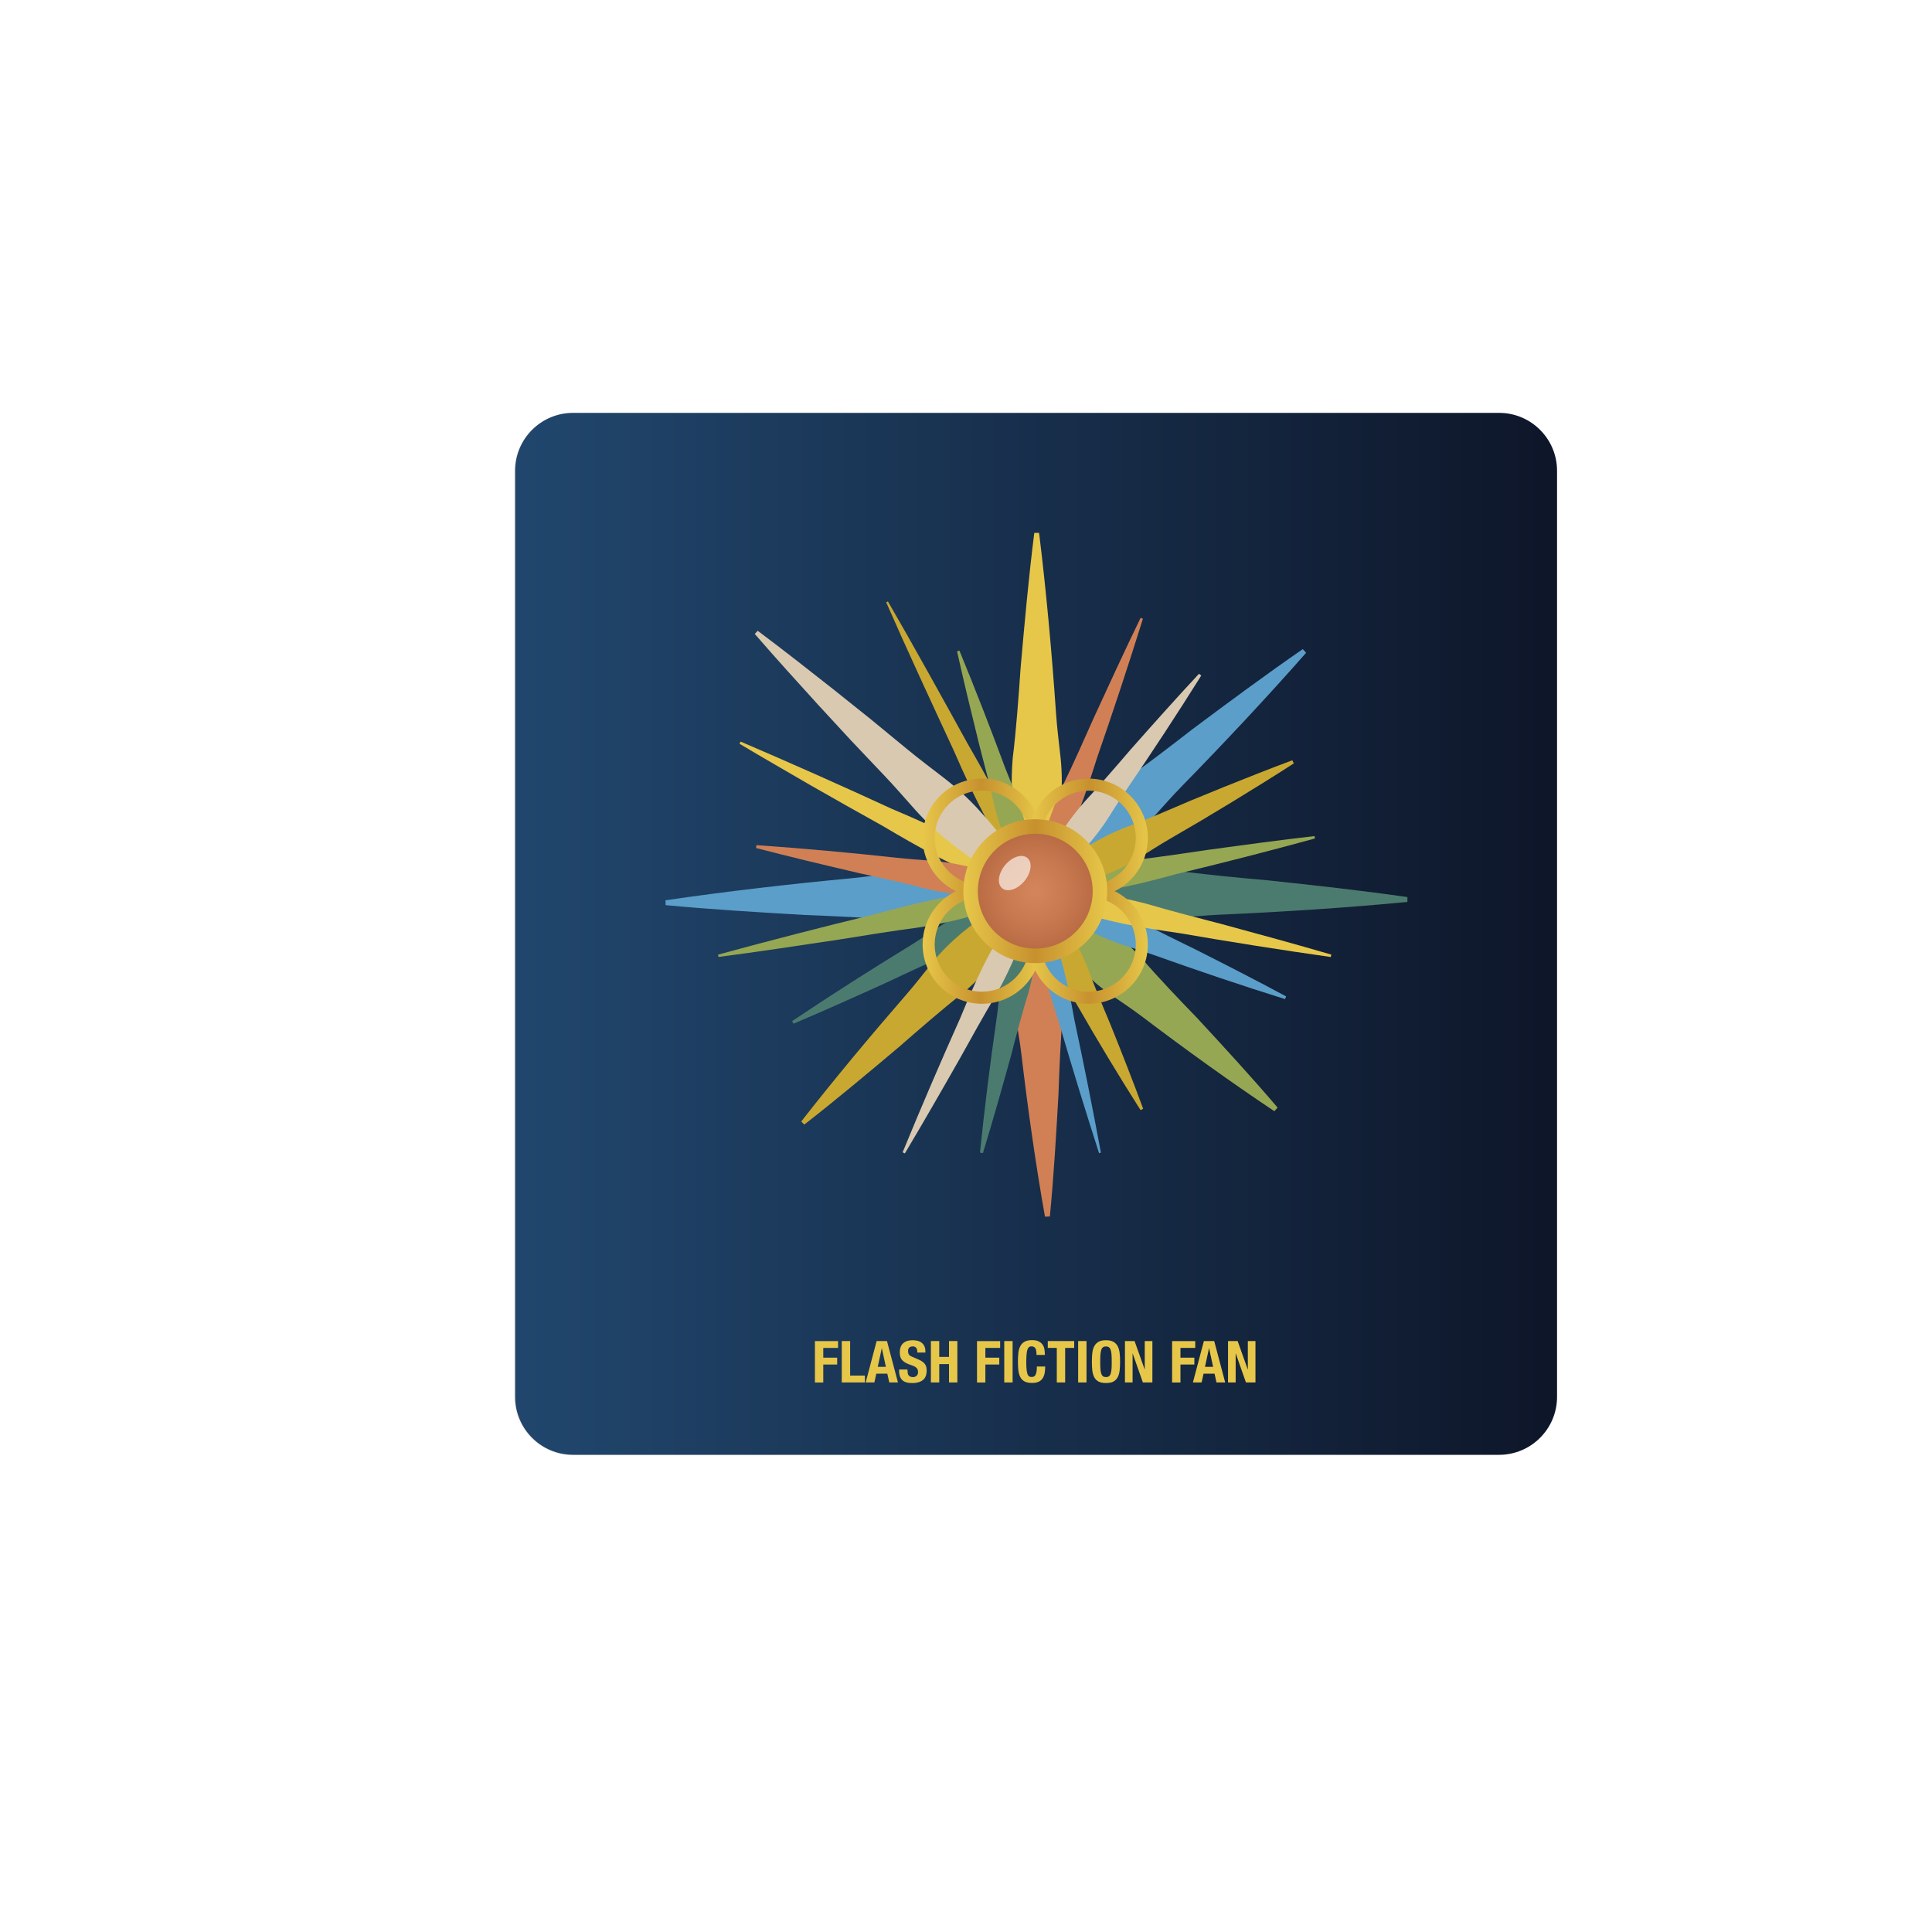
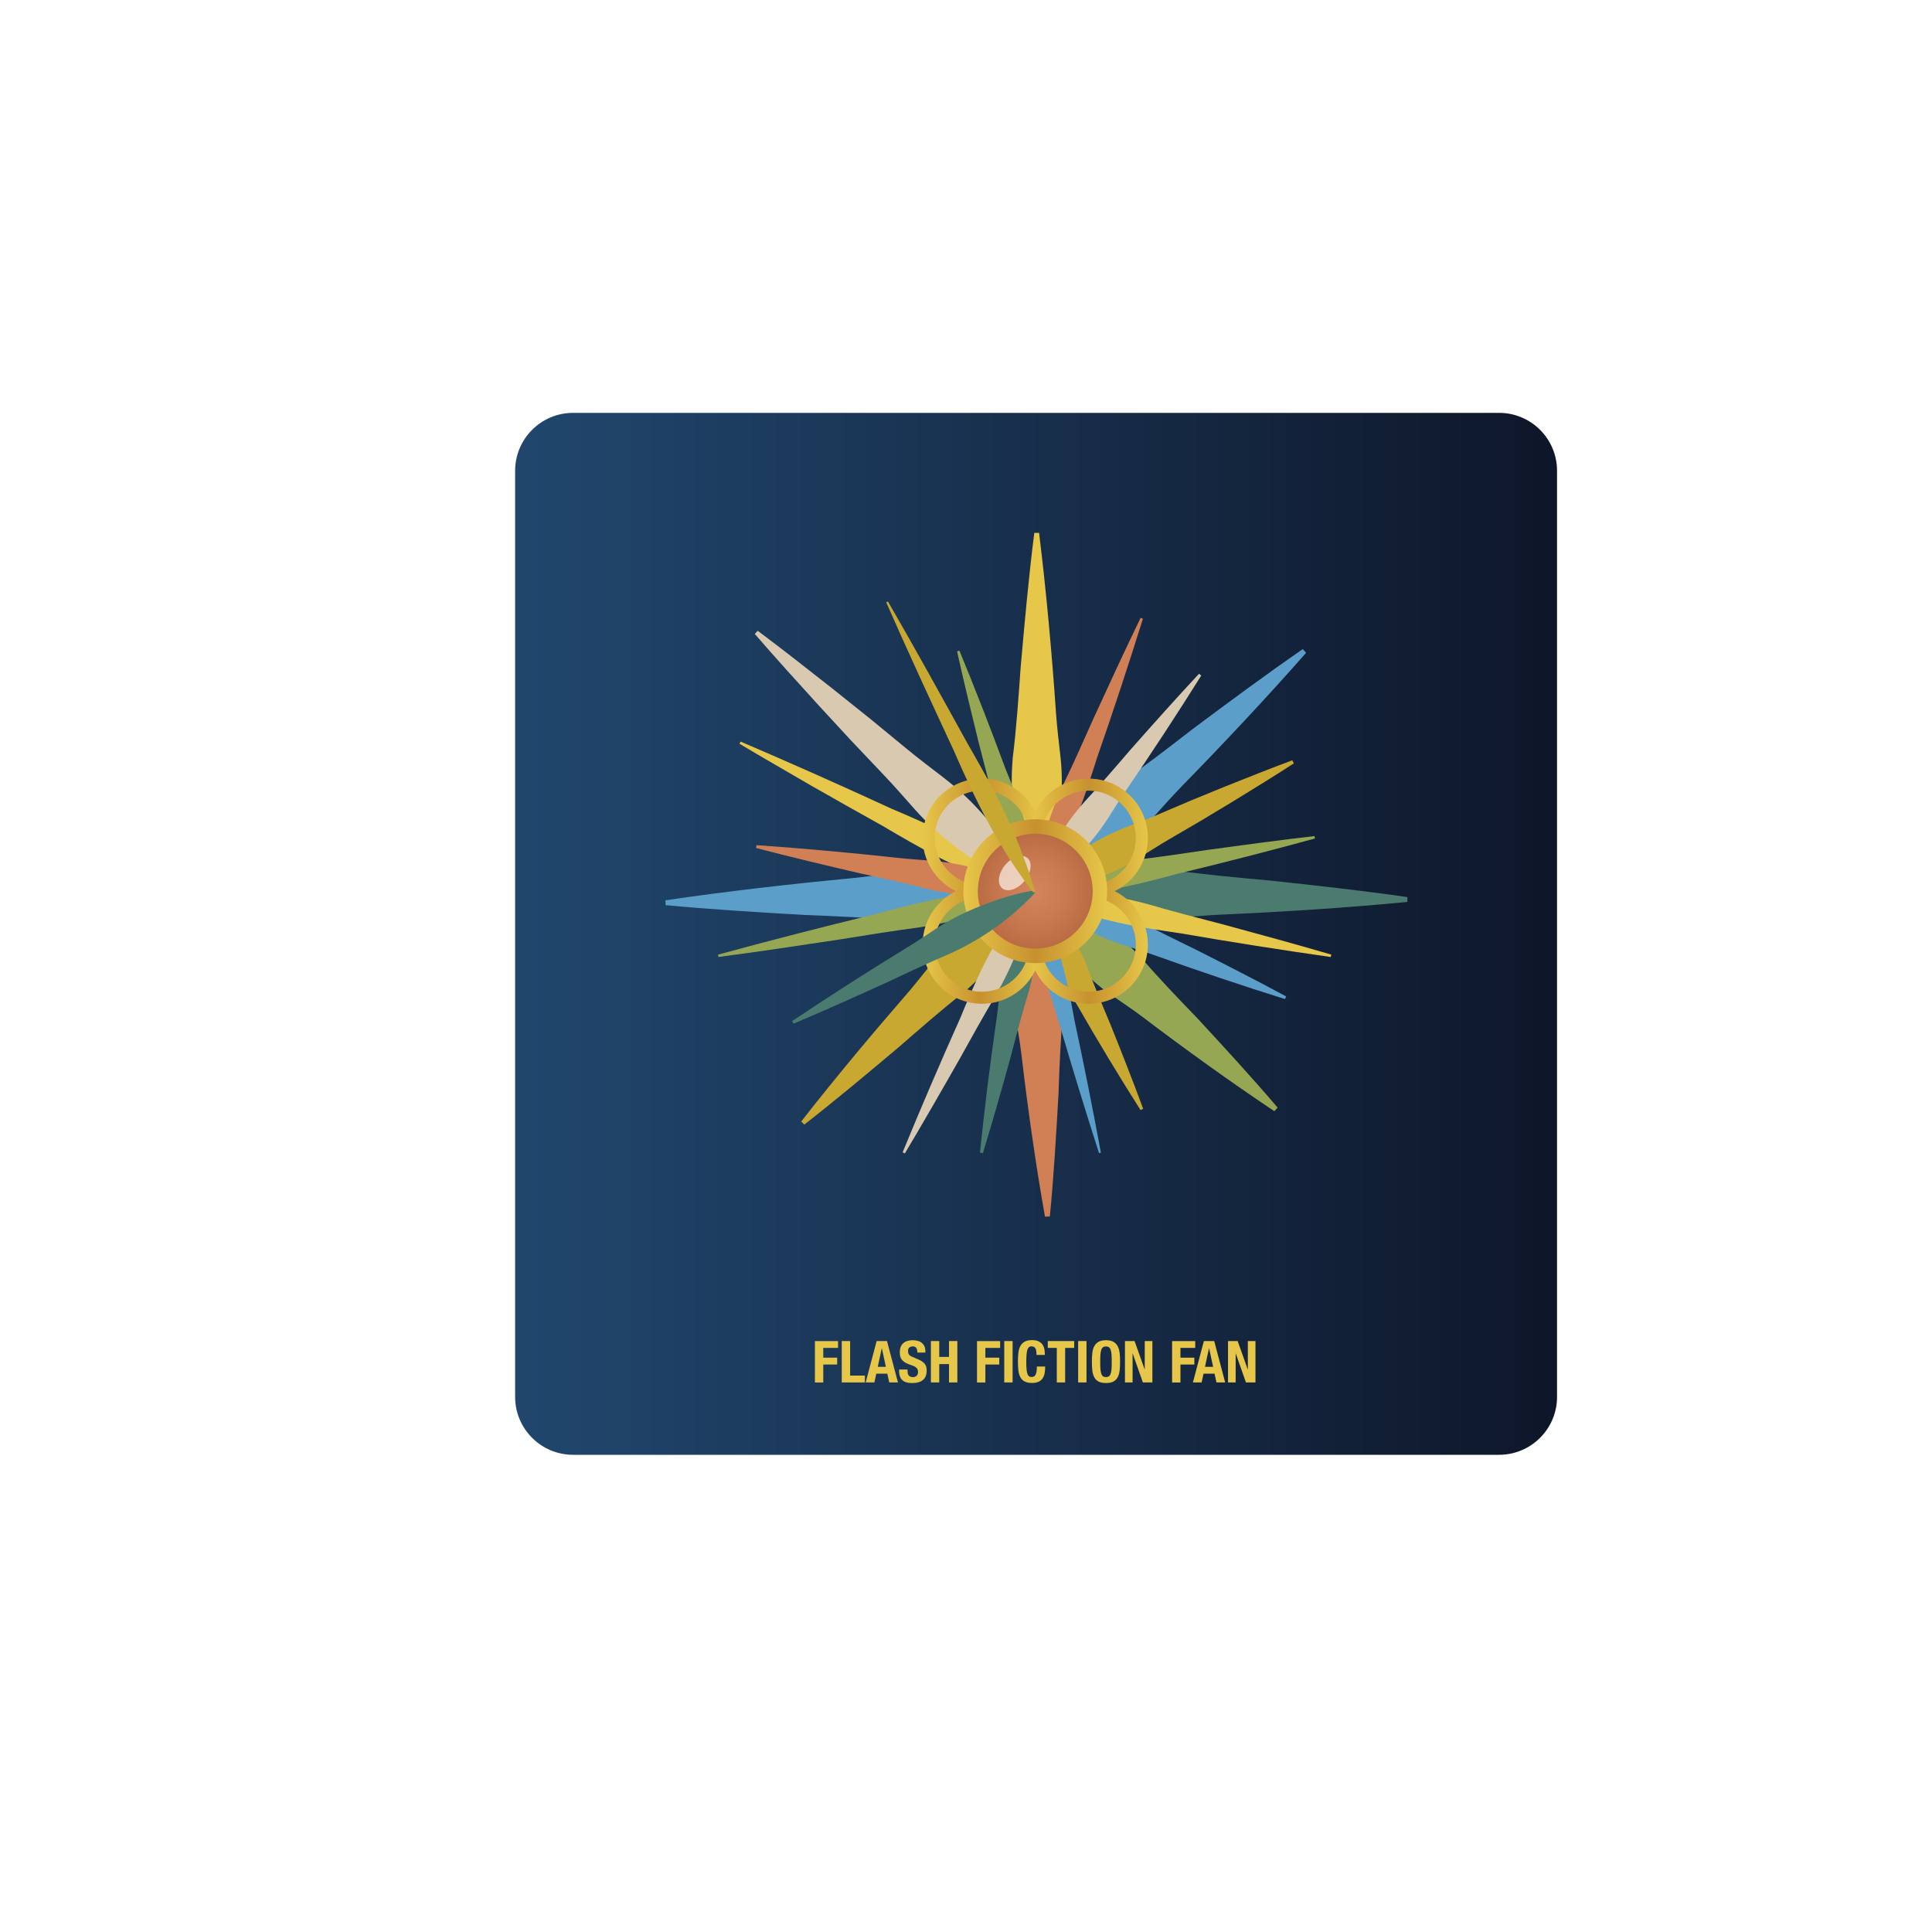
<svg xmlns="http://www.w3.org/2000/svg" xmlns:xlink="http://www.w3.org/1999/xlink" viewBox="0 0 400 400">
  <defs>
    <linearGradient id="b" x1="106.65" y1="193.33" x2="322.36" y2="193.33" gradientUnits="userSpaceOnUse">
      <stop offset="0" stop-color="#20466d" />
      <stop offset=".04" stop-color="#20456b" />
      <stop offset="1" stop-color="#0e1629" />
    </linearGradient>
    <linearGradient id="d" x1="191.02" y1="173.35" x2="215.32" y2="173.35" gradientUnits="userSpaceOnUse">
      <stop offset="0" stop-color="#e7c74a" />
      <stop offset=".5" stop-color="#c7912e" />
      <stop offset="1" stop-color="#e6c749" />
    </linearGradient>
    <linearGradient id="e" y1="195.85" x2="214.88" y2="195.85" xlink:href="#d" />
    <linearGradient id="f" x1="213.5" y1="195.7" x2="237.65" y2="195.7" xlink:href="#d" />
    <linearGradient id="g" x1="213.42" y1="173.34" x2="237.65" y2="173.34" xlink:href="#d" />
    <radialGradient id="h" cx="214.34" cy="184.51" fx="214.34" fy="184.51" r="13.39" gradientUnits="userSpaceOnUse">
      <stop offset=".05" stop-color="#d4845b" />
      <stop offset=".5" stop-color="#c87950" />
      <stop offset="1" stop-color="#b66840" />
    </radialGradient>
    <linearGradient id="i" x1="199.44" y1="184.51" x2="229.23" y2="184.51" xlink:href="#d" />
  </defs>
  <g id="a" data-name="Backgrounds">
-     <rect x="106.47" y="85.58" width="215.72" height="215.72" rx="12" ry="12" fill="#f5efe7" />
    <rect x="106.65" y="85.48" width="215.72" height="215.72" rx="12" ry="12" fill="url(#b)" />
-     <path d="M164,211.41c7.63-5.12,16.11-10.54,23.98-15.35,2.02-1.24,3.99-2.57,5.97-3.88,3.99-2.62,8.37-4.48,12.89-6.01,2.29-.74,4.62-1.41,7.11-1.78,0,0,.29.53.29.53-4.97,5.29-10.9,9.48-17.46,12.48-3.81,1.59-9.17,4.11-12.95,5.9-6.28,2.85-13.21,5.97-19.54,8.64,0,0-.29-.53-.29-.53h0Z" fill="#4b7b6f" />
-     <path d="M183.84,124.53c4.88,8.4,11.71,20.75,16.47,29.39,4.2,7.31,8.32,14.66,11.24,22.6,1.02,2.63,1.97,5.29,2.73,8.05,0,0-.36.18-.36.18-6.98-8.93-11.98-19.06-16.47-29.39-4.17-8.98-10.06-21.7-13.97-30.65,0,0,.36-.18.36-.18h0Z" fill="#c9a831" />
  </g>
  <g id="c" data-name="Flash Fiction Fan Revised">
    <g>
      <rect x="142.99" y="277.65" width="142.68" height="12.42" fill="none" />
      <path d="M173.51,277.65v1.42h-3.06v2.02h2.88v1.42h-2.88v3.72h-1.73v-8.57h4.79Z" fill="#e7c74a" />
      <path d="M174.28,277.65h1.73v7.15h3.06v1.42h-4.79v-8.57Z" fill="#e7c74a" />
      <path d="M183.64,277.65l2.27,8.57h-1.8l-.4-1.81h-2.28l-.4,1.81h-1.8l2.27-8.57h2.14ZM183.41,282.99l-.83-3.85h-.02l-.83,3.85h1.68Z" fill="#e7c74a" />
      <path d="M187.9,283.8c0,.2.02.38.05.55.03.16.09.3.18.41.09.11.21.2.35.26.15.06.33.1.56.1.26,0,.5-.09.71-.26.21-.17.32-.44.32-.8,0-.19-.03-.36-.08-.5-.05-.14-.14-.27-.26-.38-.12-.11-.28-.21-.47-.31-.2-.09-.44-.19-.73-.28-.38-.13-.72-.27-1-.42-.28-.15-.51-.33-.7-.53-.19-.2-.33-.44-.41-.71-.09-.27-.13-.58-.13-.93,0-.85.24-1.48.71-1.9.47-.42,1.12-.62,1.94-.62.38,0,.74.04,1.06.13.32.08.6.22.84.41.24.19.42.43.55.72.13.29.2.64.2,1.05v.24h-1.66c0-.41-.07-.72-.22-.94s-.38-.33-.72-.33c-.19,0-.35.03-.48.08-.13.06-.23.13-.31.22-.08.09-.13.2-.16.32-.03.12-.04.24-.04.37,0,.26.06.49.17.67.11.18.35.35.72.5l1.33.58c.33.14.6.29.8.45.21.16.37.32.5.5.12.18.21.38.26.59.05.22.07.46.07.72,0,.9-.26,1.56-.79,1.97-.52.41-1.25.62-2.19.62s-1.67-.21-2.09-.64-.63-1.03-.63-1.82v-.35h1.73v.25Z" fill="#e7c74a" />
      <path d="M194.46,277.65v3.28h2.02v-3.28h1.73v8.57h-1.73v-3.8h-2.02v3.8h-1.73v-8.57h1.73Z" fill="#e7c74a" />
      <path d="M207.07,277.65v1.42h-3.06v2.02h2.88v1.42h-2.88v3.72h-1.73v-8.57h4.79Z" fill="#e7c74a" />
      <path d="M207.92,277.65h1.73v8.57h-1.73v-8.57Z" fill="#e7c74a" />
      <path d="M214.37,279.18c-.15-.28-.42-.43-.81-.43-.22,0-.39.06-.53.17-.14.12-.25.3-.33.56-.08.26-.14.6-.17,1.02-.03.42-.05.93-.05,1.54,0,.65.02,1.17.07,1.57s.11.71.2.93c.09.22.21.37.35.44.14.08.3.11.49.11.15,0,.29-.03.43-.08.13-.05.25-.16.34-.31.1-.16.17-.38.23-.66.06-.28.08-.66.08-1.12h1.73c0,.46-.04.9-.11,1.32s-.21.78-.4,1.09c-.2.31-.47.56-.83.73-.36.18-.82.26-1.39.26-.65,0-1.16-.1-1.55-.31s-.68-.51-.88-.9c-.2-.39-.34-.86-.4-1.4-.06-.54-.09-1.14-.09-1.8s.03-1.25.09-1.79c.06-.55.19-1.02.4-1.41.2-.39.5-.7.88-.92.38-.22.9-.33,1.55-.33s1.1.1,1.46.3c.36.2.62.45.8.76s.29.64.33,1c.04.36.07.69.07,1h-1.73c0-.62-.07-1.08-.22-1.36Z" fill="#e7c74a" />
      <path d="M222.4,279.07h-1.87v7.15h-1.73v-7.15h-1.87v-1.42h5.47v1.42Z" fill="#e7c74a" />
      <path d="M223.22,277.65h1.73v8.57h-1.73v-8.57Z" fill="#e7c74a" />
      <path d="M226.15,280.14c.06-.55.19-1.02.4-1.41.2-.39.5-.7.88-.92.38-.22.9-.33,1.55-.33s1.16.11,1.55.33c.38.22.68.53.88.92.2.39.34.86.4,1.41.06.55.09,1.15.09,1.79s-.03,1.26-.09,1.8c-.06.54-.19,1.01-.4,1.4-.2.39-.5.69-.88.9s-.9.31-1.55.31-1.16-.1-1.55-.31-.68-.51-.88-.9c-.2-.39-.34-.86-.4-1.4-.06-.54-.09-1.14-.09-1.8s.03-1.25.09-1.79ZM227.83,283.41c.03.4.08.73.17.98s.2.44.36.55c.16.12.36.17.62.17s.46-.06.62-.17c.16-.12.28-.3.36-.55s.14-.58.17-.98c.03-.4.04-.89.04-1.47s-.01-1.06-.04-1.46c-.03-.4-.08-.73-.17-.98-.08-.26-.2-.44-.36-.56s-.36-.17-.62-.17-.46.06-.62.17-.28.3-.36.56c-.08.26-.14.58-.17.98-.03.4-.04.89-.04,1.46s.01,1.07.04,1.47Z" fill="#e7c74a" />
      <path d="M236.99,283.52h.02v-5.87h1.58v8.57h-1.97l-2.11-6h-.02v6h-1.58v-8.57h1.99l2.09,5.87Z" fill="#e7c74a" />
      <path d="M247.46,277.65v1.42h-3.06v2.02h2.88v1.42h-2.88v3.72h-1.73v-8.57h4.79Z" fill="#e7c74a" />
      <path d="M251.39,277.65l2.27,8.57h-1.8l-.4-1.81h-2.28l-.4,1.81h-1.8l2.27-8.57h2.14ZM251.16,282.99l-.83-3.85h-.02l-.83,3.85h1.68Z" fill="#e7c74a" />
      <path d="M258.33,283.52h.02v-5.87h1.58v8.57h-1.97l-2.11-6h-.02v6h-1.58v-8.57h1.99l2.09,5.87Z" fill="#e7c74a" />
    </g>
-     <path d="M270.41,135.16c-8.03,9.14-17.13,18.83-25.66,27.55-2.19,2.24-4.26,4.61-6.37,6.94-4.25,4.7-9.42,8.29-14.94,11.41-2.81,1.54-5.73,2.96-9.02,3.97,0,0-.67-.75-.67-.75,1.38-3.15,3.12-5.89,4.98-8.5,3.74-5.12,7.9-9.84,13.05-13.53,4.51-3.09,10.71-7.86,15.08-11.26,7.31-5.46,15.38-11.44,22.87-16.6,0,0,.67.75.67.75h0Z" fill="#5b9ec9" />
+     <path d="M270.41,135.16c-8.03,9.14-17.13,18.83-25.66,27.55-2.19,2.24-4.26,4.61-6.37,6.94-4.25,4.7-9.42,8.29-14.94,11.41-2.81,1.54-5.73,2.96-9.02,3.97l-.67-.75c1.38-3.15,3.12-5.89,4.98-8.5,3.74-5.12,7.9-9.84,13.05-13.53,4.51-3.09,10.71-7.86,15.08-11.26,7.31-5.46,15.38-11.44,22.87-16.6,0,0,.67.75.67.75h0Z" fill="#5b9ec9" />
    <path d="M215.13,110.32c1.48,11.99,2.67,25.15,3.5,37.24.21,3.1.61,6.21.95,9.31.68,6.26-.08,12.47-1.42,18.62-.72,3.1-1.6,6.21-3.03,9.31h-1c-3.75-8.88-5.27-18.41-4.45-27.93.69-5.38,1.25-13.14,1.63-18.62.79-9.03,1.69-18.97,2.83-27.93,0,0,1,0,1,0h0Z" fill="#e7c74a" />
    <path d="M216.35,251.89c-1.92-10.78-3.59-22.63-4.87-33.54-.33-2.8-.84-5.59-1.29-8.38-.91-5.64-.38-11.29.73-16.9.6-2.84,1.37-5.68,2.69-8.54l1-.04c4.04,7.81,5.95,16.4,5.48,25.08-.49,4.9-.77,11.93-.94,16.91-.46,8.2-.99,17.23-1.79,25.38,0,0-1,.04-1,.04h0Z" fill="#d18055" />
-     <path d="M263.84,230.06c-8.98-5.99-18.55-12.89-27.17-19.43-2.21-1.68-4.55-3.22-6.84-4.8-4.64-3.2-8.27-7.45-11.48-12.09-1.6-2.37-3.08-4.87-4.2-7.78,0,0,.66-.75.66-.75,8.27,2.39,15.81,6.96,21.59,13.21,3.13,3.71,7.93,8.71,11.35,12.24,5.5,5.94,11.53,12.5,16.76,18.65,0,0-.66.75-.66.75h0Z" fill="#96a753" />
+     <path d="M263.84,230.06c-8.98-5.99-18.55-12.89-27.17-19.43-2.21-1.68-4.55-3.22-6.84-4.8-4.64-3.2-8.27-7.45-11.48-12.09-1.6-2.37-3.08-4.87-4.2-7.78l.66-.75c8.27,2.39,15.81,6.96,21.59,13.21,3.13,3.71,7.93,8.71,11.35,12.24,5.5,5.94,11.53,12.5,16.76,18.65,0,0-.66.75-.66.75h0Z" fill="#96a753" />
    <path d="M291.38,186.74c-12.48,1.2-26.16,2.08-38.73,2.63-3.23.14-6.45.47-9.68.73-6.51.53-12.93-.37-19.29-1.85-3.2-.79-6.41-1.74-9.59-3.25l.02-1c9.33-3.55,19.24-4.84,29.08-3.8,5.57.82,13.6,1.56,19.29,2.06,9.35,1,19.65,2.13,28.92,3.47,0,0-.02,1-.02,1h0Z" fill="#4b7b6f" />
-     <path d="M153.34,153.54c10.14,4.34,21.18,9.25,31.23,13.89,10.58,4.44,20.85,9.49,29.64,17.01,0,0-.23.45-.23.45-2.86-.65-5.6-1.54-8.29-2.52-8.15-2.75-15.57-7.02-22.94-11.37-3.72-2.06-11.19-6.27-14.88-8.39-4.92-2.88-9.87-5.69-14.76-8.62,0,0,.23-.45.23-.45h0Z" fill="#e7c74a" />
-     <path d="M165.89,232.19c6.76-8.67,14.47-17.9,21.71-26.23,1.86-2.14,3.6-4.39,5.38-6.6,3.59-4.47,8.06-7.98,12.87-11.1,2.45-1.54,5.01-2.98,7.92-4.07,0,0,.64.64.64.64-3.32,8.12-8.48,15.22-15.12,20.83-3.9,3.03-9.24,7.67-13.01,10.97-6.31,5.32-13.27,11.15-19.76,16.2,0,0-.64-.64-.64-.64h0Z" fill="#c9a831" />
-     <path d="M137.77,186.4c12.33-1.82,25.88-3.38,38.33-4.55,3.2-.3,6.39-.79,9.58-1.21,6.44-.86,12.86-.27,19.25.89,3.22.63,6.45,1.42,9.69,2.77,0,0,.03,1,.03,1-9.09,4.01-18.87,5.78-28.69,5.24-5.57-.54-13.59-.88-19.26-1.1-9.34-.54-19.62-1.16-28.89-2.04,0,0-.03-1-.03-1h0Z" fill="#5b9ec9" />
+     <path d="M153.34,153.54c10.14,4.34,21.18,9.25,31.23,13.89,10.58,4.44,20.85,9.49,29.64,17.01,0,0-.23.45-.23.45-2.86-.65-5.6-1.54-8.29-2.52-8.15-2.75-15.57-7.02-22.94-11.37-3.72-2.06-11.19-6.27-14.88-8.39-4.92-2.88-9.87-5.69-14.76-8.62l.23-.45h0Z" fill="#e7c74a" />
+     <path d="M165.89,232.19c6.76-8.67,14.47-17.9,21.71-26.23,1.86-2.14,3.6-4.39,5.38-6.6,3.59-4.47,8.06-7.98,12.87-11.1,2.45-1.54,5.01-2.98,7.92-4.07l.64.64c-3.32,8.12-8.48,15.22-15.12,20.83-3.9,3.03-9.24,7.67-13.01,10.97-6.31,5.32-13.27,11.15-19.76,16.2,0,0-.64-.64-.64-.64h0Z" fill="#c9a831" />
+     <path d="M137.77,186.4c12.33-1.82,25.88-3.38,38.33-4.55,3.2-.3,6.39-.79,9.58-1.21,6.44-.86,12.86-.27,19.25.89,3.22.63,6.45,1.42,9.69,2.77l.03,1c-9.09,4.01-18.87,5.78-28.69,5.24-5.57-.54-13.59-.88-19.26-1.1-9.34-.54-19.62-1.16-28.89-2.04,0,0-.03-1-.03-1h0Z" fill="#5b9ec9" />
    <path d="M148.66,197.65c10.39-2.84,21.83-5.79,32.35-8.33,8.07-2.19,16.17-4.29,24.57-4.73,2.79-.21,5.61-.33,8.47-.18l.1.49c-7.67,3.51-15.77,5.86-24.08,7.14-4.8.62-11.67,1.72-16.51,2.51-8,1.21-16.82,2.53-24.8,3.58,0,0-.1-.49-.1-.49h0Z" fill="#96a753" />
    <path d="M156.89,130.61c5.28,3.94,10.44,8.01,15.6,12.07l7.69,6.15,7.6,6.25c2.53,2.09,5.17,4.06,7.77,6.07,2.59,2.02,5.01,4.23,7.22,6.66,2.22,2.42,4.32,4.97,6.29,7.66,1.96,2.7,3.81,5.52,5.33,8.69l-.61.66c-3.28-1.29-6.21-2.94-9.05-4.7-2.82-1.77-5.51-3.69-8.09-5.73-2.58-2.04-4.96-4.28-7.16-6.73-2.19-2.45-4.34-4.95-6.61-7.32l-6.77-7.14-6.68-7.24c-4.42-4.87-8.84-9.72-13.15-14.71l.61-.66Z" fill="#d9c9b0" />
    <path d="M236.63,128.1c-2.92,9.37-6.29,19.58-9.53,28.89-2.29,7.27-4.65,14.51-8.59,21.1-1.25,2.23-2.6,4.42-4.19,6.51l-.47-.18c.95-7.64,3.12-15.03,6.29-22,1.94-3.96,4.52-9.74,6.33-13.83,3.07-6.7,6.48-14.07,9.68-20.67,0,0,.47.18.47.18h0Z" fill="#d18055" />
    <path d="M202.89,238.63c.91-8.88,2.11-18.57,3.4-27.43.33-2.28.55-4.58.81-6.87.52-4.61,1.87-9.02,3.56-13.34.88-2.16,1.85-4.31,3.15-6.39l.59.12c.91,6.99.38,14.03-1.47,20.79-1.2,3.83-2.66,9.38-3.68,13.31-1.79,6.45-3.79,13.55-5.75,19.93,0,0-.59-.12-.59-.12h0Z" fill="#4b7b6f" />
-     <path d="M248.71,139.86c-4.85,7.75-10.34,16.12-15.52,23.69-1.33,1.95-2.57,3.96-3.84,5.95-2.56,4-5.78,7.46-9.27,10.69-1.78,1.6-3.62,3.15-5.74,4.5,0,0-.48-.37-.48-.37,2.36-6.82,6.03-13.05,10.77-18.43,2.82-2.99,6.66-7.45,9.37-10.61,4.54-5.14,9.58-10.79,14.24-15.78,0,0,.48.37.48.37h0Z" fill="#d9c9b0" />
-     <path d="M186.88,238.58c3.7-9.03,7.92-18.86,11.93-27.8,2.89-7,5.86-13.98,10.34-20.15,1.44-2.1,2.96-4.15,4.72-6.08,0,0,.45.22.45.22-1.6,7.49-4.38,14.62-8.13,21.26-2.26,3.75-5.32,9.26-7.47,13.14-3.62,6.37-7.64,13.37-11.38,19.63,0,0-.45-.22-.45-.22h0Z" fill="#d9c9b0" />
-     <path d="M272.24,173.6c-9.22,2.53-19.38,5.14-28.71,7.37-7.17,1.94-14.35,3.82-21.83,4-2.49.13-4.99.17-7.55-.07,0,0-.1-.49-.1-.49,6.76-3.27,13.96-5.39,21.36-6.43,4.27-.48,10.37-1.38,14.68-2.03,7.11-.98,14.96-2.03,22.06-2.85,0,0,.1.49.1.49h0Z" fill="#96a753" />
-     <path d="M156.63,174.98c9.4.65,19.69,1.58,29.09,2.62,2.42.26,4.85.42,7.28.61,4.88.39,9.6,1.61,14.24,3.18,2.33.82,4.64,1.73,6.9,2.97,0,0-.1.59-.1.59-7.35,1.12-14.79.78-22-.88-4.09-1.09-10.03-2.4-14.22-3.31-6.89-1.61-14.48-3.41-21.29-5.19,0,0,.1-.59.1-.59h0Z" fill="#d18055" />
+     <path d="M248.71,139.86c-4.85,7.75-10.34,16.12-15.52,23.69-1.33,1.95-2.57,3.96-3.84,5.95-2.56,4-5.78,7.46-9.27,10.69-1.78,1.6-3.62,3.15-5.74,4.5l-.48-.37c2.36-6.82,6.03-13.05,10.77-18.43,2.82-2.99,6.66-7.45,9.37-10.61,4.54-5.14,9.58-10.79,14.24-15.78,0,0,.48.37.48.37h0Z" fill="#d9c9b0" />
+     <path d="M186.88,238.58c3.7-9.03,7.92-18.86,11.93-27.8,2.89-7,5.86-13.98,10.34-20.15,1.44-2.1,2.96-4.15,4.72-6.08l.45.22c-1.6,7.49-4.38,14.62-8.13,21.26-2.26,3.75-5.32,9.26-7.47,13.14-3.62,6.37-7.64,13.37-11.38,19.63,0,0-.45-.22-.45-.22h0Z" fill="#d9c9b0" />
+     <path d="M272.24,173.6c-9.22,2.53-19.38,5.14-28.71,7.37-7.17,1.94-14.35,3.82-21.83,4-2.49.13-4.99.17-7.55-.07l-.1-.49c6.76-3.27,13.96-5.39,21.36-6.43,4.27-.48,10.37-1.38,14.68-2.03,7.11-.98,14.96-2.03,22.06-2.85,0,0,.1.49.1.49h0Z" fill="#96a753" />
+     <path d="M156.63,174.98c9.4.65,19.69,1.58,29.09,2.62,2.42.26,4.85.42,7.28.61,4.88.39,9.6,1.61,14.24,3.18,2.33.82,4.64,1.73,6.9,2.97l-.1.59c-7.35,1.12-14.79.78-22-.88-4.09-1.09-10.03-2.4-14.22-3.31-6.89-1.61-14.48-3.41-21.29-5.19,0,0,.1-.59.1-.59h0Z" fill="#d18055" />
    <path d="M266.05,206.85c-8.72-2.73-18.21-5.92-26.85-9.02-2.22-.79-4.48-1.49-6.73-2.21-4.52-1.46-8.68-3.7-12.69-6.26-2-1.32-3.97-2.71-5.8-4.42l.23-.55c7.2.55,14.15,2.53,20.56,5.75,3.6,1.97,8.9,4.56,12.64,6.38,6.12,3.09,12.86,6.53,18.87,9.78,0,0-.23.55-.23.55h0Z" fill="#5b9ec9" />
-     <path d="M198.64,134.71c3.22,7.82,6.58,16.45,9.52,24.41,2.48,6.08,4.89,12.19,5.65,18.78.32,2.18.55,4.39.52,6.69,0,0-.48.15-.48.15-3.74-5.51-6.4-11.61-8.01-18.04-.8-3.71-2.17-8.99-3.15-12.71-1.52-6.16-3.17-12.96-4.54-19.13,0,0,.48-.15.48-.15h0Z" fill="#96a753" />
-     <path d="M236.13,229.82c-4.37-6.87-8.97-14.49-13.03-21.58-1.04-1.82-2.19-3.59-3.3-5.37-2.24-3.6-3.69-7.55-4.81-11.63-.54-2.07-1-4.18-1.16-6.44,0,0,.54-.27.54-.27,4.72,4.41,8.36,9.76,10.76,15.7,1.24,3.44,3.26,8.28,4.7,11.69,2.28,5.67,4.75,11.93,6.85,17.64,0,0-.54.27-.54.27h0Z" fill="#c9a831" />
-     <path d="M227.54,238.74c-2.84-8.86-5.58-17.74-8.18-26.67-2.14-6.66-4.18-13.32-4.93-20.31-.3-2.32-.52-4.66-.53-7.05,0,0,.39-.1.39-.1,4.36,8.36,6.55,17.47,8.18,26.67,1.95,9.09,3.76,18.21,5.46,27.36,0,0-.39.1-.39.1h0Z" fill="#5b9ec9" />
-     <path d="M275.52,198.14c-10.06-1.43-21.06-3.16-31.11-4.91-7.8-1.13-15.6-2.33-23-5.2-2.49-.89-4.96-1.88-7.37-3.13,0,0,.11-.49.11-.49,7.96-.25,15.86.74,23.52,2.79,4.38,1.3,10.72,2.95,15.2,4.1,7.36,1.99,15.48,4.21,22.76,6.34,0,0-.11.49-.11.49h0Z" fill="#e7c74a" />
+     <path d="M198.64,134.71c3.22,7.82,6.58,16.45,9.52,24.41,2.48,6.08,4.89,12.19,5.65,18.78.32,2.18.55,4.39.52,6.69l-.48.15c-3.74-5.51-6.4-11.61-8.01-18.04-.8-3.71-2.17-8.99-3.15-12.71-1.52-6.16-3.17-12.96-4.54-19.13,0,0,.48-.15.48-.15h0Z" fill="#96a753" />
+     <path d="M236.13,229.82c-4.37-6.87-8.97-14.49-13.03-21.58-1.04-1.82-2.19-3.59-3.3-5.37-2.24-3.6-3.69-7.55-4.81-11.63-.54-2.07-1-4.18-1.16-6.44l.54-.27c4.72,4.41,8.36,9.76,10.76,15.7,1.24,3.44,3.26,8.28,4.7,11.69,2.28,5.67,4.75,11.93,6.85,17.64,0,0-.54.27-.54.27h0Z" fill="#c9a831" />
+     <path d="M227.54,238.74c-2.84-8.86-5.58-17.74-8.18-26.67-2.14-6.66-4.18-13.32-4.93-20.31-.3-2.32-.52-4.66-.53-7.05l.39-.1c4.36,8.36,6.55,17.47,8.18,26.67,1.95,9.09,3.76,18.21,5.46,27.36,0,0-.39.1-.39.1h0Z" fill="#5b9ec9" />
+     <path d="M275.52,198.14c-10.06-1.43-21.06-3.16-31.11-4.91-7.8-1.13-15.6-2.33-23-5.2-2.49-.89-4.96-1.88-7.37-3.13l.11-.49c7.96-.25,15.86.74,23.52,2.79,4.38,1.3,10.72,2.95,15.2,4.1,7.36,1.99,15.48,4.21,22.76,6.34,0,0-.11.49-.11.49h0Z" fill="#e7c74a" />
    <path d="M267.89,158.04c-4.22,2.74-8.5,5.36-12.78,7.99l-6.45,3.88-6.49,3.79c-2.17,1.26-4.28,2.63-6.41,3.96-2.13,1.32-4.36,2.46-6.69,3.4-2.33.94-4.71,1.76-7.17,2.45-2.46.67-4.97,1.24-7.66,1.47l-.31-.63c1.78-2.02,3.74-3.69,5.75-5.27,2.02-1.56,4.1-2.98,6.24-4.28,2.14-1.31,4.38-2.42,6.72-3.34,2.34-.91,4.7-1.78,7-2.77l6.92-2.95,6.96-2.85c4.66-1.86,9.32-3.73,14.04-5.48l.31.63Z" fill="#c9a831" />
    <g>
      <path d="M201.08,184.28c-5.03-1.03-8.81-5.48-8.81-10.81,0-6.09,4.94-11.03,11.03-11.03,5.3,0,9.73,3.74,10.79,8.72" fill="none" stroke="url(#d)" stroke-miterlimit="10" stroke-width="2.5" />
      <path d="M213.7,199.23c-1.52,4.28-5.6,7.34-10.4,7.34-6.09,0-11.03-4.94-11.03-11.03,0-4.88,3.17-9.02,7.57-10.48" fill="none" stroke="url(#e)" stroke-miterlimit="10" stroke-width="2.5" />
      <path d="M227.92,184.8c4.86,1.15,8.48,5.52,8.48,10.74,0,6.09-4.94,11.03-11.03,11.03-5.11,0-9.4-3.47-10.66-8.18" fill="none" stroke="url(#f)" stroke-miterlimit="10" stroke-width="2.5" />
      <path d="M214.63,170.93c1.15-4.86,5.52-8.48,10.74-8.48,6.09,0,11.03,4.94,11.03,11.03,0,5.3-3.74,9.73-8.72,10.79" fill="none" stroke="url(#g)" stroke-miterlimit="10" stroke-width="2.5" />
      <circle cx="214.34" cy="184.51" r="13.39" fill="url(#h)" stroke="url(#i)" stroke-miterlimit="10" stroke-width="3" />
    </g>
    <ellipse cx="210.09" cy="180.78" rx="4.08" ry="2.59" transform="translate(-63.23 226.74) rotate(-50.26)" fill="#fffcf8" opacity=".65" />
+     <path d="M164,211.41c7.63-5.12,16.11-10.54,23.98-15.35,2.02-1.24,3.99-2.57,5.97-3.88,3.99-2.62,8.37-4.48,12.89-6.01,2.29-.74,4.62-1.41,7.11-1.78l.29.53c-4.97,5.29-10.9,9.48-17.46,12.48-3.81,1.59-9.17,4.11-12.95,5.9-6.28,2.85-13.21,5.97-19.54,8.64,0,0-.29-.53-.29-.53h0Z" fill="#4b7b6f" />
+     <path d="M183.84,124.53c4.88,8.4,11.71,20.75,16.47,29.39,4.2,7.31,8.32,14.66,11.24,22.6,1.02,2.63,1.97,5.29,2.73,8.05l-.36.18c-6.98-8.93-11.98-19.06-16.47-29.39-4.17-8.98-10.06-21.7-13.97-30.65,0,0,.36-.18.36-.18h0Z" fill="#c9a831" />
  </g>
</svg>
